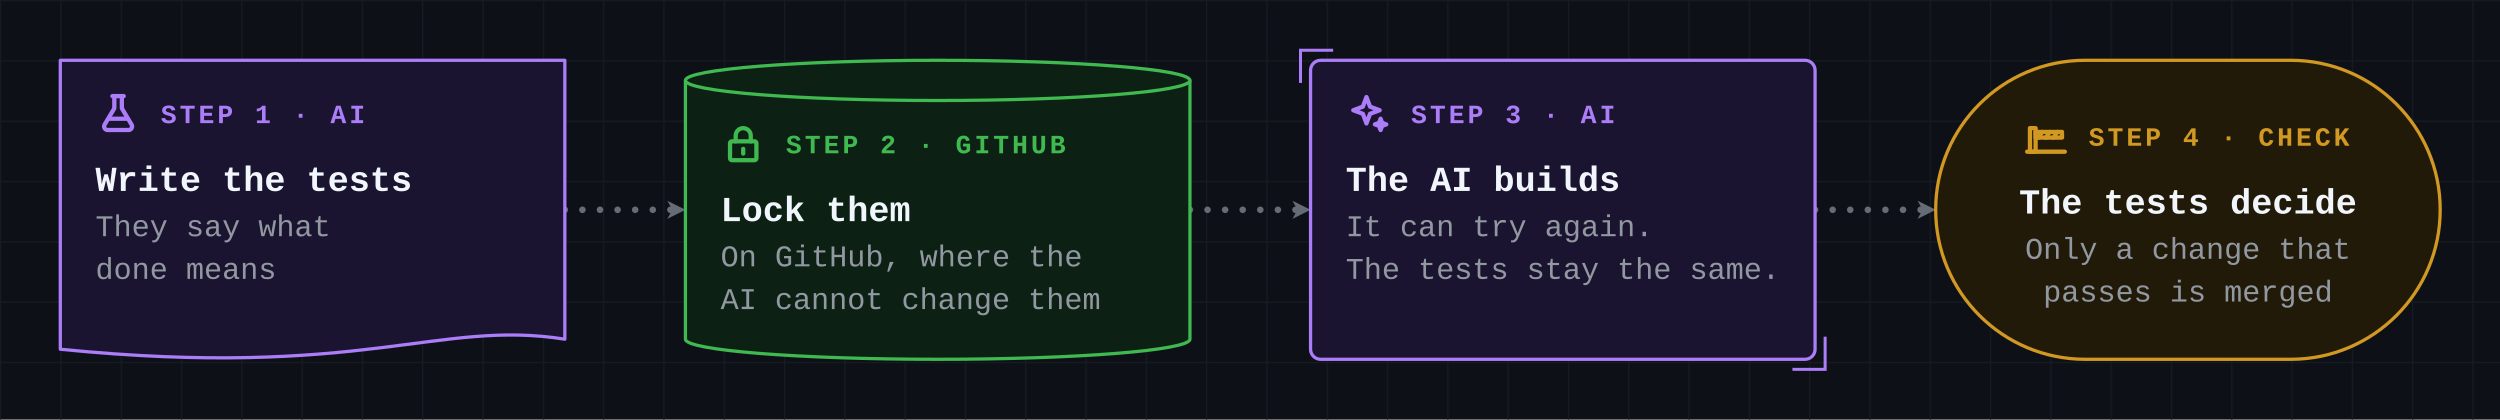
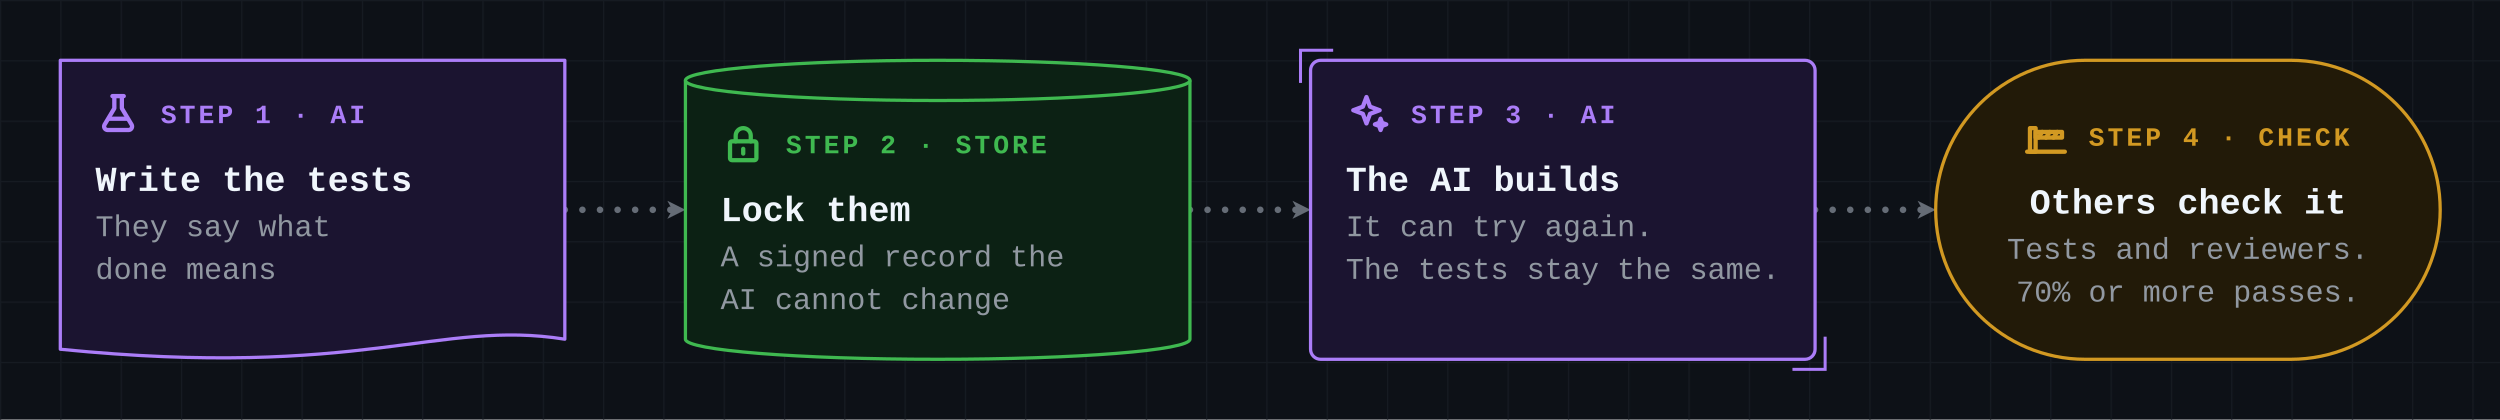
<svg xmlns="http://www.w3.org/2000/svg" viewBox="-24 -24 995 167" width="995" height="167" role="img" aria-labelledby="title desc" font-family="ui-monospace, SFMono-Regular, 'JetBrains Mono', 'Cascadia Mono', Menlo, Consolas, 'Liberation Mono', monospace">
  <defs>
    <marker id="arrow-plain" viewBox="0 0 10 10" refX="9" refY="5" markerWidth="9" markerHeight="9" markerUnits="userSpaceOnUse" orient="auto-start-reverse">
      <path d="M1,1 L9,5 L1,9 L3.2,5 z" fill="#656c76" />
    </marker>
    <marker id="arrow-fail" viewBox="0 0 10 10" refX="9" refY="5" markerWidth="9" markerHeight="9" markerUnits="userSpaceOnUse" orient="auto-start-reverse">
      <path d="M1,1 L9,5 L1,9 L3.2,5 z" fill="#f85149" />
    </marker>
    <marker id="arrow-pass" viewBox="0 0 10 10" refX="9" refY="5" markerWidth="9" markerHeight="9" markerUnits="userSpaceOnUse" orient="auto-start-reverse">
      <path d="M1,1 L9,5 L1,9 L3.2,5 z" fill="#3fb950" />
    </marker>
    <pattern id="grid" x="-24" y="-24" width="24" height="24" patternUnits="userSpaceOnUse">
      <path d="M24 0H0V24" fill="none" stroke="#161b22" stroke-width="1" />
    </pattern>
  </defs>
  <style>.main{stroke-width:2.6;stroke-dasharray:0 7;animation:flow 0.8s linear infinite}.side{stroke-width:1.6;stroke-dasharray:6 5;animation:side 1.6s linear infinite}@keyframes flow{to{stroke-dashoffset:-7}}@keyframes side{to{stroke-dashoffset:-11}}@media (prefers-reduced-motion:reduce){.main,.side{animation:none}.ticket{display:none}}</style>
  <rect x="-24" y="-24" width="995" height="167" fill="#0d1117" />
  <rect x="-24" y="-24" width="995" height="167" fill="url(#grid)" />
  <path class="main" d="M200.8,59.5 L248.8,59.5" fill="none" stroke="#656c76" stroke-linecap="round" stroke-linejoin="round" marker-end="url(#arrow-plain)" />
  <path class="main" d="M449.6,59.5 L497.6,59.5" fill="none" stroke="#656c76" stroke-linecap="round" stroke-linejoin="round" marker-end="url(#arrow-plain)" />
  <path class="main" d="M698.4,59.5 L746.4,59.5" fill="none" stroke="#656c76" stroke-linecap="round" stroke-linejoin="round" marker-end="url(#arrow-plain)" />
  <path d="M0.0,0.0 H200.8 V111.0 C150.6,103.0 120.5,127.0 0.0,115.0 Z" fill="#1b1430" stroke="#ab7df8" stroke-width="1.3" stroke-linejoin="round" />
  <g transform="translate(14.0,12.0) scale(0.75)" fill="none" stroke="#ab7df8" stroke-width="2.27" stroke-linecap="round" stroke-linejoin="round">
    <path d="M9 3h6" />
    <path d="M10 3v6.5l-5.2 8.7A1.9 1.9 0 0 0 6.4 21h11.2a1.9 1.9 0 0 0 1.6-2.8L14 9.5V3" />
    <path d="M7.4 15h9.2" />
  </g>
  <text x="40.0" y="25.0" font-size="10.5" font-weight="700" letter-spacing="1.2" fill="#ab7df8">STEP 1 · AI</text>
  <text x="14.0" y="52.0" font-size="14" font-weight="700" fill="#f0f6fc">Write the tests</text>
  <text x="14.0" y="70.0" font-size="12" fill="#9198a1">They say what</text>
  <text x="14.0" y="87.0" font-size="12" fill="#9198a1">done means</text>
  <path d="M248.8,8.0 A100.4,8 0 0 1 449.6,8.0 V111.0 A100.4,8 0 0 1 248.8,111.0 Z" fill="#0c2114" stroke="#3fb950" stroke-width="1.3" stroke-linejoin="round" />
  <path d="M248.8,8.0 A100.4,8 0 0 0 449.6,8.0" fill="none" stroke="#3fb950" stroke-width="1.3" />
  <g transform="translate(262.8,24.0) scale(0.75)" fill="none" stroke="#3fb950" stroke-width="2.27" stroke-linecap="round" stroke-linejoin="round">
    <path d="M6 11h12a1 1 0 0 1 1 1v8a1 1 0 0 1-1 1H6a1 1 0 0 1-1-1v-8a1 1 0 0 1 1-1z" />
    <path d="M8 11V8a4 4 0 0 1 8 0v3" />
    <path d="M12 15v2.5" />
  </g>
-   <text x="288.8" y="37.0" font-size="10.5" font-weight="700" letter-spacing="1.2" fill="#3fb950">STEP 2 · GITHUB</text>
+   <text x="288.8" y="37.0" font-size="10.5" font-weight="700" letter-spacing="1.2" fill="#3fb950">STEP 2 · STORE</text>
  <text x="262.8" y="64.0" font-size="14" font-weight="700" fill="#f0f6fc">Lock them</text>
-   <text x="262.8" y="82.0" font-size="12" fill="#9198a1">On GitHub, where the</text>
-   <text x="262.8" y="99.0" font-size="12" fill="#9198a1">AI cannot change them</text>
+   <text x="262.8" y="82.0" font-size="12" fill="#9198a1">A signed record the</text>
+   <text x="262.8" y="99.0" font-size="12" fill="#9198a1">AI cannot change</text>
  <rect x="497.6" y="0.0" width="200.8" height="119.0" rx="4" fill="#1b1430" stroke="#ab7df8" stroke-width="1.3" stroke-linejoin="round" />
  <path d="M506.6,-4.0 H493.6 V9.0" fill="none" stroke="#ab7df8" stroke-width="1.2" />
  <path d="M689.4,123.0 H702.4 V110.0" fill="none" stroke="#ab7df8" stroke-width="1.2" />
  <g transform="translate(511.6,12.0) scale(0.75)" fill="none" stroke="#ab7df8" stroke-width="2.27" stroke-linecap="round" stroke-linejoin="round">
    <path d="M11 3.5l1.9 5.1L18 10.5l-5.1 1.9L11 17.5l-1.9-5.1L4 10.5l5.1-1.9z" />
    <path d="M18.5 15l.8 2.2l2.2.8l-2.2.8l-.8 2.2l-.8-2.2l-2.2-.8l2.2-.8z" />
  </g>
  <text x="537.6" y="25.0" font-size="10.5" font-weight="700" letter-spacing="1.2" fill="#ab7df8">STEP 3 · AI</text>
  <text x="511.6" y="52.0" font-size="14" font-weight="700" fill="#f0f6fc">The AI builds</text>
  <text x="511.6" y="70.0" font-size="12" fill="#9198a1">It can try again.</text>
  <text x="511.6" y="87.0" font-size="12" fill="#9198a1">The tests stay the same.</text>
  <rect x="746.4" y="0.0" width="200.8" height="119.0" rx="59.5" fill="#221a08" stroke="#d29922" stroke-width="1.3" stroke-linejoin="round" />
  <g transform="translate(781.3,21.0) scale(0.75)" fill="none" stroke="#d29922" stroke-width="2.27" stroke-linecap="round" stroke-linejoin="round">
    <path d="M3.5 8h3v12.5h-3z" />
    <path d="M6.5 10h14v3h-14z" />
    <path d="M10 10l-2 3M14 10l-2 3M18 10l-2 3" />
    <path d="M2 20.5h20" />
  </g>
  <text x="807.3" y="34.0" font-size="10.5" font-weight="700" letter-spacing="1.2" fill="#d29922">STEP 4 · CHECK</text>
-   <text x="846.8" y="61.0" text-anchor="middle" font-size="14" font-weight="700" fill="#f0f6fc">The tests decide</text>
-   <text x="846.8" y="79.0" text-anchor="middle" font-size="12" fill="#9198a1">Only a change that</text>
-   <text x="846.8" y="96.0" text-anchor="middle" font-size="12" fill="#9198a1">passes is merged</text>
+   <text x="846.8" y="61.0" text-anchor="middle" font-size="14" font-weight="700" fill="#f0f6fc">Others check it</text>
+   <text x="846.8" y="79.0" text-anchor="middle" font-size="12" fill="#9198a1">Tests and reviewers.</text>
+   <text x="846.8" y="96.0" text-anchor="middle" font-size="12" fill="#9198a1">70% or more passes.</text>
</svg>
